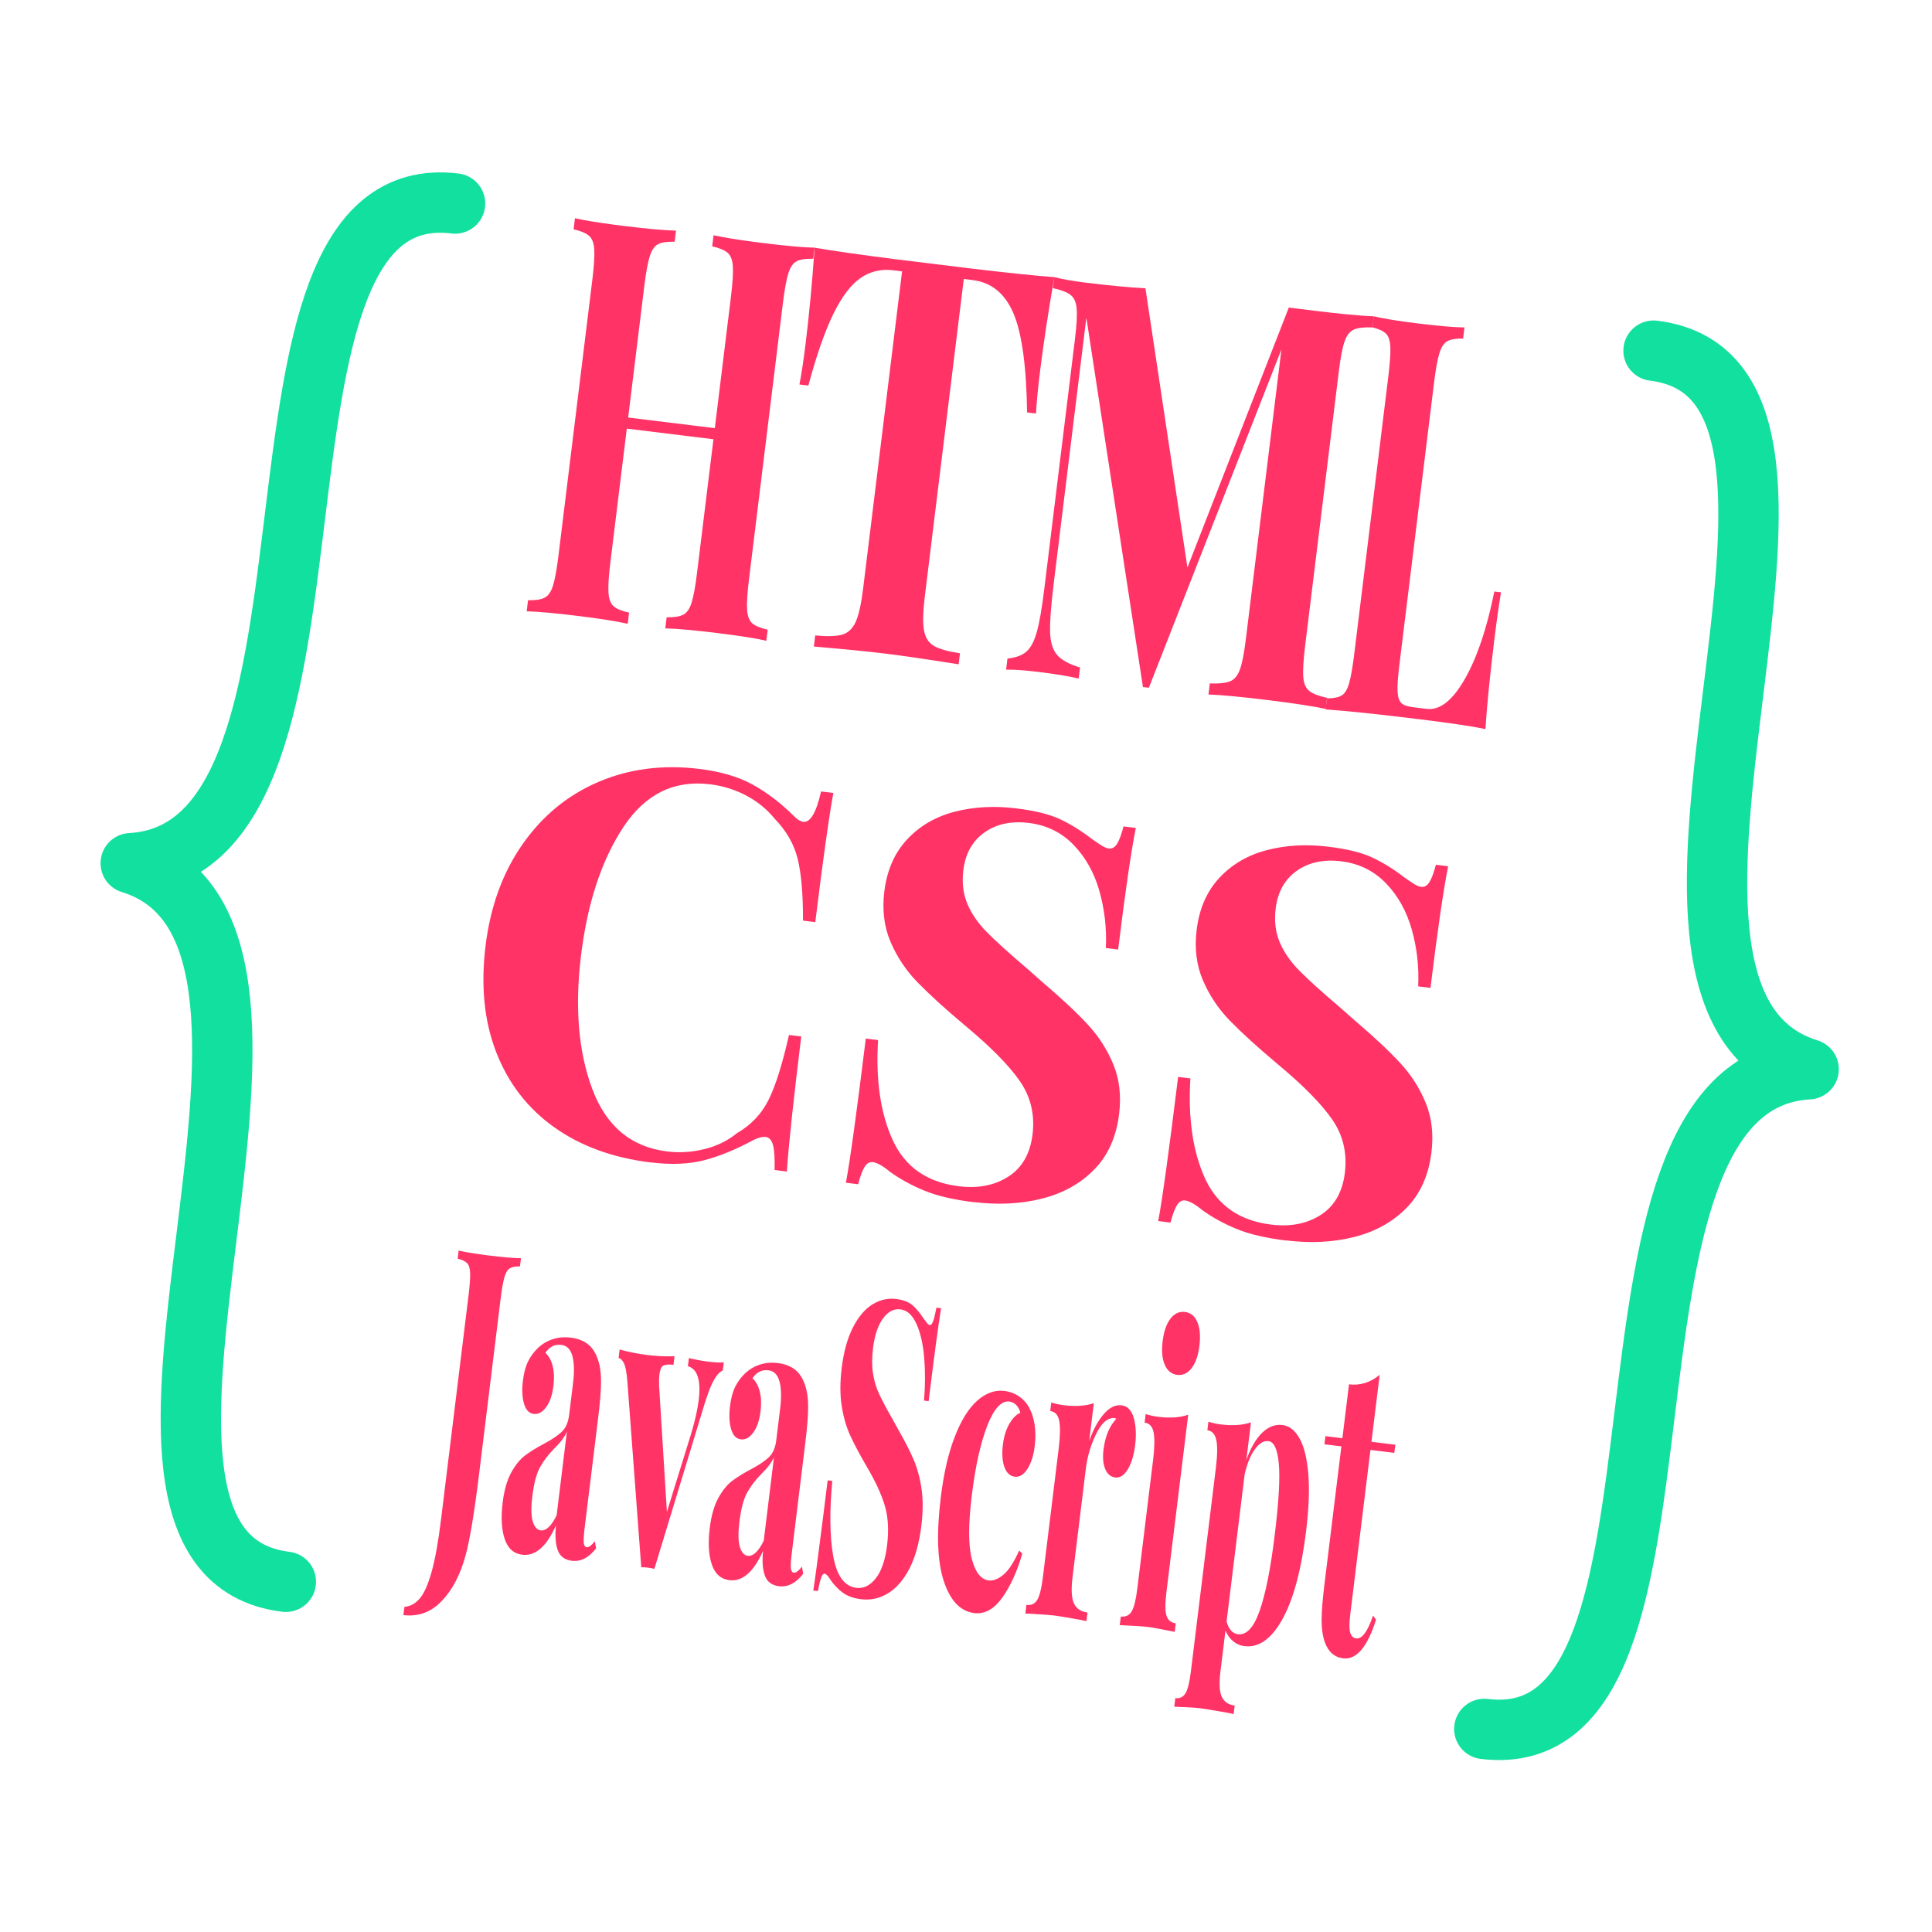
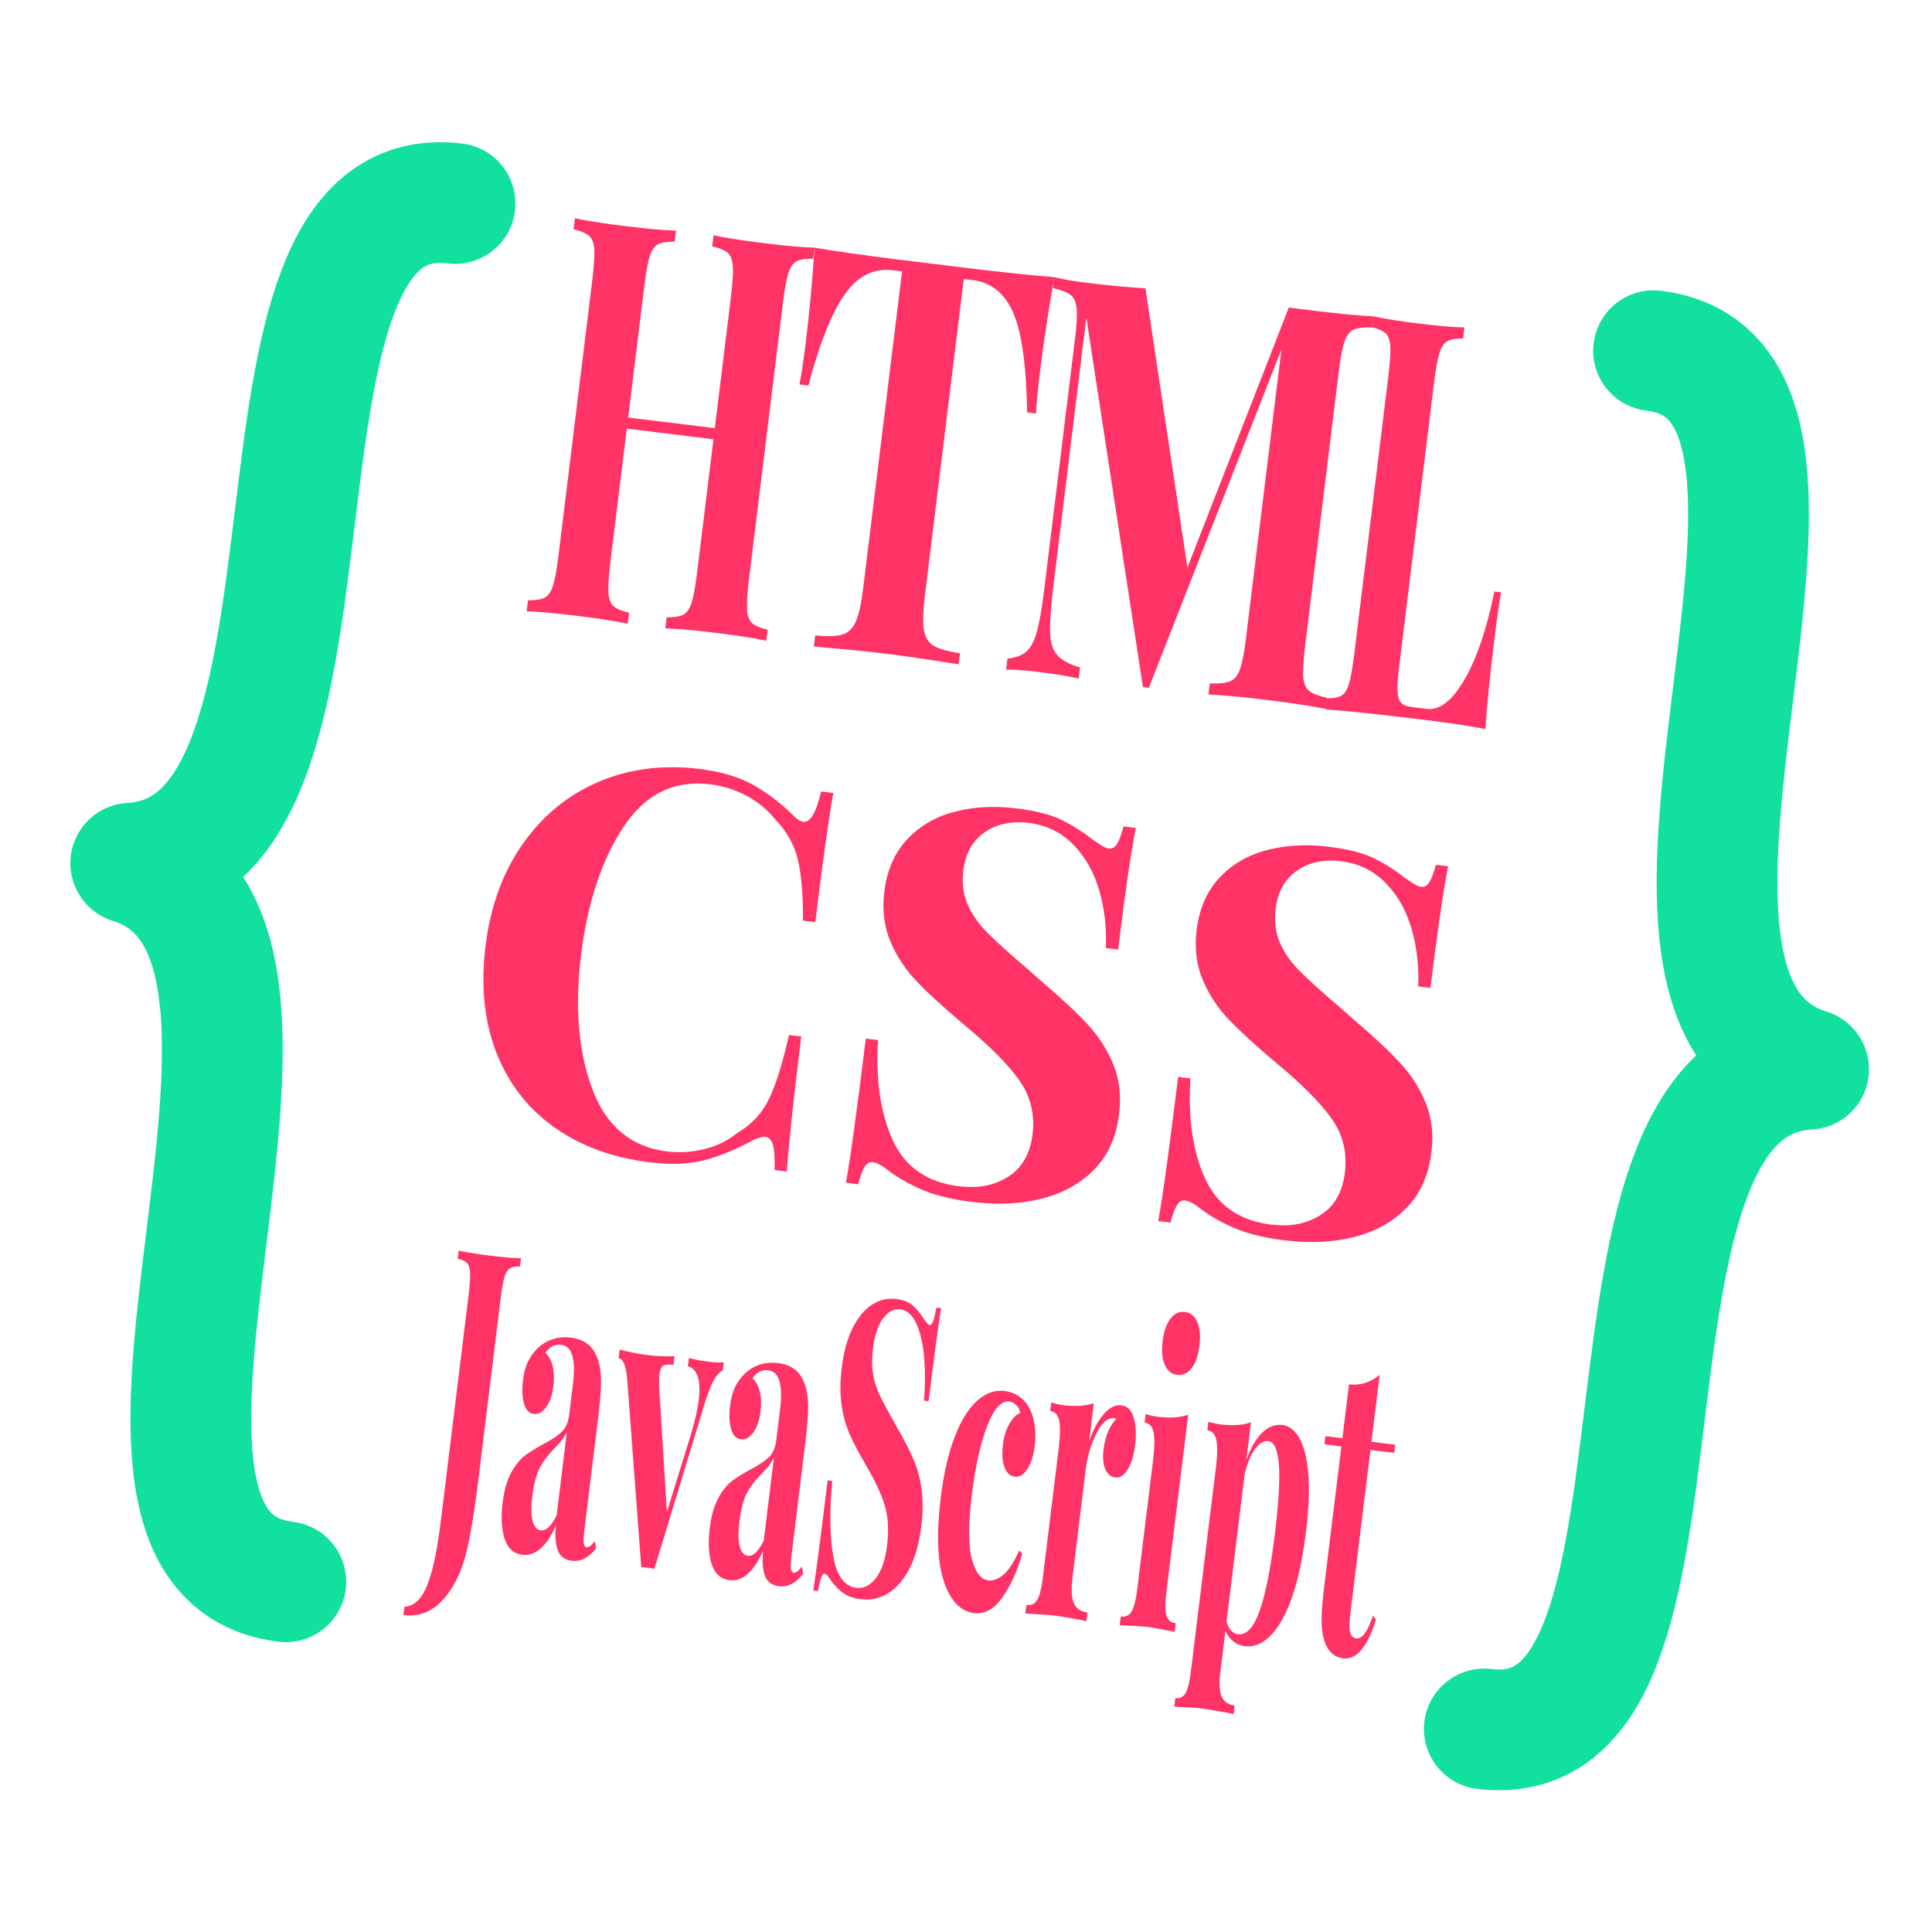
<svg xmlns="http://www.w3.org/2000/svg" height="32" viewBox="0 0 32 32" width="32">
  <g fill="none" fill-rule="evenodd" transform="matrix(.9925462 .1218693 -.1218693 .9925462 3.566786 2.883275)">
-     <path d="m4 0c-4 0 0 10.781-4 11.5 4 .719 0 11.5 4 11.5" stroke="#12e09f" stroke-linecap="round" stroke-linejoin="round" />
-     <path d="m28 0c-4 0 0 10.781-4 11.5 4 .719 0 11.5 4 11.5" stroke="#12e09f" stroke-linecap="round" stroke-linejoin="round" transform="matrix(-1 0 0 1 52 0)" />
+     <path d="m4 0c-4 0 0 10.781-4 11.5 4 .719 0 11.5 4 11.5" stroke="#12e09f" stroke-linecap="round" stroke-linejoin="round" stroke-width="2" />
+     <path d="m28 0c-4 0 0 10.781-4 11.5 4 .719 0 11.5 4 11.5" stroke="#12e09f" stroke-linecap="round" stroke-linejoin="round" stroke-width="2" transform="matrix(-1 0 0 1 52 0)" />
    <g fill="#f36" fill-rule="nonzero">
      <g transform="translate(6 8.8)">
        <path d="m3.151 6.569c.345 0 .64-.049.884-.147s.5-.242.768-.433c.077-.048.14-.071.187-.071.059 0 .106.04.138.12s.058.216.076.406h.205c-.024-.422-.036-1.172-.036-2.249h-.205c-.048.482-.115.848-.201 1.098s-.239.458-.46.625c-.137.143-.305.251-.504.326s-.4.112-.602.112c-.601 0-1.053-.292-1.357-.875s-.455-1.309-.455-2.178c0-.875.146-1.605.437-2.191s.738-.879 1.339-.879c.214 0 .419.037.616.112s.369.183.518.326c.214.173.366.375.455.607s.161.568.214 1.009h.205c0-1.035.012-1.755.036-2.16h-.205c-.036.357-.113.535-.232.535-.048 0-.104-.027-.17-.08-.238-.184-.482-.327-.732-.428s-.553-.152-.91-.152c-.613 0-1.159.14-1.638.419s-.852.672-1.12 1.178-.402 1.086-.402 1.74c0 .672.131 1.251.393 1.736s.629.855 1.102 1.111 1.025.384 1.656.384z" />
        <path d="m8.541 6.569c.411 0 .784-.065 1.12-.196s.602-.326.799-.585.295-.579.295-.959c0-.303-.064-.57-.192-.799s-.293-.43-.495-.602-.479-.375-.83-.607l-.286-.196c-.333-.22-.58-.394-.741-.522s-.286-.269-.375-.424-.134-.336-.134-.544c0-.28.091-.501.272-.665s.418-.245.71-.245c.297 0 .558.091.781.272s.396.418.518.71.195.598.219.919h.205c0-.958.015-1.636.045-2.035h-.205c-.018.137-.042.237-.071.299s-.071.094-.125.094c-.036 0-.079-.012-.129-.036s-.109-.054-.174-.089c-.19-.113-.378-.199-.562-.259s-.431-.089-.741-.089c-.363 0-.696.059-1.0.178s-.546.302-.727.549-.272.549-.272.906c0 .309.068.582.205.817s.312.439.527.611.5.375.857.607c.464.297.803.565 1.017.803s.321.524.321.857c0 .321-.104.568-.312.741s-.473.259-.794.259c-.53 0-.922-.207-1.178-.62s-.405-.953-.446-1.62h-.205c0 1.232-.012 2.035-.036 2.41h.205c.018-.137.042-.237.071-.299s.071-.094.125-.094c.071 0 .173.042.303.125.184.101.387.181.607.241s.497.089.83.089z" />
        <path d="m13.753 6.569c.411 0 .784-.065 1.12-.196s.602-.326.799-.585.295-.579.295-.959c0-.303-.064-.57-.192-.799s-.293-.43-.495-.602-.479-.375-.83-.607l-.286-.196c-.333-.22-.58-.394-.741-.522s-.286-.269-.375-.424-.134-.336-.134-.544c0-.28.091-.501.272-.665s.418-.245.71-.245c.297 0 .558.091.781.272s.396.418.518.71.195.598.219.919h.205c0-.958.015-1.636.045-2.035h-.205c-.018.137-.042.237-.071.299s-.071.094-.125.094c-.036 0-.079-.012-.129-.036s-.109-.054-.174-.089c-.19-.113-.378-.199-.562-.259s-.431-.089-.741-.089c-.363 0-.696.059-1.0.178s-.546.302-.727.549-.272.549-.272.906c0 .309.068.582.205.817s.312.439.527.611.5.375.857.607c.464.297.803.565 1.017.803s.321.524.321.857c0 .321-.104.568-.312.741s-.473.259-.794.259c-.53 0-.922-.207-1.178-.62s-.405-.953-.446-1.62h-.205c0 1.232-.012 2.035-.036 2.41h.205c.018-.137.042-.237.071-.299s.071-.094.125-.094c.071 0 .173.042.303.125.184.101.387.181.607.241s.497.089.83.089z" />
      </g>
      <g transform="translate(6)">
        <path d="m4 6.56v-.185c-.124-.012-.213-.037-.267-.074s-.092-.108-.112-.213c-.02-.105-.03-.275-.03-.51v-4.596c0-.235.01-.405.03-.51.02-.105.057-.176.112-.213s.144-.062.267-.074v-.185c-.178.019-.455.028-.829.028l-.211-.001c-.268-.003-.483-.012-.646-.027v.185c.12.012.208.037.265.074s.095.108.115.213c.02.105.03.275.03.51v2.187h-1.446v-2.187c0-.235.01-.405.03-.51.02-.105.057-.176.112-.213s.144-.062.267-.074v-.185c-.196.019-.471.028-.824.028l-.221-.001c-.279-.003-.492-.012-.641-.027v.185c.12.012.208.037.265.074s.095.108.115.213c.02.105.03.275.03.51v4.596c0 .235-.01.405-.03.51-.02.105-.058.176-.115.213s-.145.062-.265.074v.185c.186-.019.473-.028.862-.028.353 0 .628.009.824.028v-.185c-.124-.012-.213-.037-.267-.074s-.092-.108-.112-.213c-.02-.105-.03-.275-.03-.51v-2.224h1.446v2.224c0 .235-.01.405-.03.51-.02.105-.058.176-.115.213s-.145.062-.265.074v.185c.204-.019.489-.028.857-.028.375 0 .651.009.829.028z" />
        <path d="m7.209 6.56v-.185c-.203-.006-.351-.029-.444-.069-.093-.04-.158-.119-.194-.236-.037-.117-.055-.306-.055-.565v-5.291h.149c.311 0 .556.154.736.463.179.309.321.843.425 1.603h.149c-.013-.179-.019-.414-.019-.704 0-.463.015-.988.045-1.575-.292.014-.739.023-1.342.026h-1.31c-.604-.003-1.053-.012-1.348-.026.03.587.045 1.112.045 1.575 0 .29-.006.525-.019.704h.149c.073-.519.162-.928.266-1.228.104-.3.228-.514.373-.644.145-.13.321-.195.528-.195h.143v5.291c0 .259-.018.448-.055.565-.037.117-.102.196-.194.236-.093.04-.241.063-.444.069v.185c.519-.019.914-.028 1.186-.028.277 0 .687.009 1.232.028z" />
        <path d="m10.384 6.56 1.496-5.829v4.839c0 .234-.012.404-.037.509-.025.105-.071.176-.14.213-.068.037-.177.062-.326.074v.185c.211-.019.538-.028.981-.028.422 0 .747.009.975.028v-.185c-.137-.012-.237-.037-.301-.074s-.108-.108-.13-.213-.034-.274-.034-.509v-4.589c0-.234.011-.404.034-.509.023-.105.065-.176.127-.213s.163-.062.304-.074v-.185c-.228.019-.553.028-.975.028h-.441l-1.142 4.478-1.254-4.506c-.273.019-.6.028-.981.028-.228 0-.408-.009-.54-.028v.185c.137.012.237.037.301.074s.108.108.13.213c.023.105.034.274.034.509v4.164c0 .315-.011.552-.034.712-.023.16-.066.278-.13.352-.064.074-.165.126-.301.157v.185c.132-.019.313-.028.54-.028.286 0 .509.009.671.028v-.185c-.186-.031-.321-.085-.404-.162-.083-.077-.137-.2-.161-.37-.025-.17-.037-.436-.037-.8v-4.432l1.676 5.959z" />
        <path d="m16 6.56c-.022-.383-.034-.871-.034-1.464 0-.334.005-.605.014-.815h-.111c-.048.624-.151 1.124-.31 1.501-.159.377-.347.565-.565.565h-.235c-.09 0-.155-.015-.195-.046-.04-.031-.068-.091-.084-.181-.016-.09-.024-.233-.024-.431v-4.707c0-.235.01-.405.029-.51.019-.105.055-.176.108-.213.053-.037.137-.062.252-.074v-.185c-.176.019-.428.028-.754.028l-.195-.001c-.245-.003-.434-.012-.564-.027v.185c.106.012.183.037.233.074.05.037.083.108.101.213.018.105.026.275.026.51v4.596c0 .235-.009.405-.026.51-.018.105-.051.176-.101.213-.05.037-.127.062-.233.074v.185c.346-.019.868-.028 1.566-.028.516 0 .882.009 1.1.028z" />
      </g>
      <path d="m6 23.31c.247 0 .448-.102.601-.307.154-.204.254-.472.302-.804.038-.268.057-.722.057-1.362v-2.909c0-.173.006-.297.019-.375.012-.077.035-.129.069-.157.034-.027.089-.045.165-.054v-.136c-.124.014-.301.02-.532.02l-.129-.001c-.163-.002-.29-.009-.379-.02v.136c.074.009.129.027.163.054.035.027.058.079.071.157.012.077.019.202.019.375v3.733c0 .372-.016.666-.049.882-.033.216-.08.37-.142.463-.062.093-.14.149-.234.167zm2.662-1.233c.146 0 .27-.084.371-.252l-.034-.116c-.047.077-.088.116-.121.116-.029 0-.049-.023-.059-.068-.01-.045-.015-.123-.015-.232v-1.853c0-.25-.008-.447-.025-.593-.017-.145-.05-.268-.099-.368-.054-.109-.121-.186-.202-.232s-.176-.068-.286-.068c-.106 0-.203.02-.291.061-.089.041-.163.098-.224.17-.063.077-.109.16-.14.249s-.045.196-.045.324c0 .15.021.275.064.375.043.1.103.15.182.15.074 0 .137-.045.189-.136.052-.091.077-.213.077-.368 0-.123-.017-.229-.052-.32-.035-.091-.084-.159-.147-.204.056-.109.138-.163.246-.163.092 0 .16.053.204.16.044.107.066.255.066.446v.531c0 .123-.029.219-.086.29-.057.07-.148.149-.271.235-.117.082-.213.159-.288.232-.075.073-.139.176-.192.31-.053.134-.079.303-.079.507 0 .245.035.443.106.593s.178.225.322.225c.218 0 .383-.184.495-.552.002.168.028.302.077.402.049.1.136.15.259.15zm-.573-.436c-.063 0-.113-.044-.152-.133-.038-.089-.057-.226-.057-.412 0-.213.022-.377.067-.49s.111-.227.199-.341c.088-.109.145-.209.172-.3v1.396c-.065.186-.142.279-.229.279zm1.944.402.492-2.813c.034-.186.069-.324.106-.412.037-.089.079-.146.126-.174v-.136c-.058.014-.145.02-.259.02-.112 0-.22-.007-.323-.02v.136c.164.027.246.207.246.538 0 .154-.018.338-.054.552l-.243 1.349-.384-2.064c-.011-.077-.017-.134-.017-.17 0-.091.016-.146.049-.167.033-.02.087-.031.163-.031v-.143c-.15.023-.296.034-.438.034-.162 0-.321-.011-.478-.034v.143c.034 0 .067.025.099.075.033.05.065.152.096.307l.6 3.011c.025-.005.061-.007.108-.007.049 0 .086.002.111.007zm2.085.034c.146 0 .27-.084.371-.252l-.034-.116c-.047.077-.088.116-.121.116-.029 0-.049-.023-.059-.068-.01-.045-.015-.123-.015-.232v-1.853c0-.25-.008-.447-.025-.593-.017-.145-.05-.268-.099-.368-.054-.109-.121-.186-.202-.232-.081-.045-.176-.068-.286-.068-.106 0-.203.02-.291.061-.089.041-.163.098-.224.17-.063.077-.109.16-.14.249s-.045.196-.045.324c0 .15.021.275.064.375.043.1.103.15.182.15.074 0 .137-.045.189-.136.052-.091.077-.213.077-.368 0-.123-.017-.229-.052-.32-.035-.091-.084-.159-.147-.204.056-.109.138-.163.246-.163.092 0 .16.053.204.16.044.107.066.255.066.446v.531c0 .123-.029.219-.086.29-.057.07-.148.149-.271.235-.117.082-.213.159-.288.232-.075.073-.139.176-.192.31-.053.134-.079.303-.079.507 0 .245.035.443.106.593.071.15.178.225.322.225.218 0 .383-.184.495-.552.002.168.028.302.077.402s.136.15.259.15zm-.573-.436c-.063 0-.113-.044-.152-.133s-.057-.226-.057-.412c0-.213.022-.377.067-.49.045-.114.111-.227.199-.341.088-.109.145-.209.172-.3v1.396c-.065.186-.142.279-.229.279zm1.954.484c.155 0 .296-.05.423-.15s.227-.249.302-.446c.074-.198.111-.442.111-.732 0-.232-.024-.435-.072-.61-.048-.175-.111-.328-.187-.46-.076-.132-.181-.286-.313-.463l-.108-.15c-.126-.168-.219-.301-.28-.399-.061-.098-.108-.205-.142-.324-.034-.118-.051-.257-.051-.416 0-.213.034-.383.103-.507.069-.125.158-.187.268-.187.112 0 .211.069.295.208.084.139.149.319.195.542s.074.456.083.702h.077c0-.731.006-1.249.017-1.553h-.077c-.007.104-.016.181-.027.228s-.027.072-.047.072c-.013 0-.03-.009-.049-.027-.019-.018-.041-.041-.066-.068-.072-.086-.143-.152-.212-.198-.07-.045-.163-.068-.28-.068-.137 0-.263.045-.377.136s-.206.23-.275.419c-.069.188-.103.419-.103.691 0 .236.026.444.077.623s.118.335.199.467c.081.132.189.286.323.463.175.227.303.431.384.613.081.182.121.4.121.654 0 .245-.039.434-.118.565-.079.132-.179.198-.3.198-.2 0-.348-.158-.445-.473s-.153-.728-.168-1.236h-.077l-.001.644c-.002.582-.006.981-.013 1.196h.077c.007-.104.016-.181.027-.228s.027-.072.047-.072c.027 0 .065.032.115.095.07.077.146.139.229.184s.188.068.313.068zm1.88 0c.177 0 .322-.106.435-.317.112-.211.191-.464.236-.76l-.057-.041c-.063.204-.133.347-.211.429-.077.082-.154.123-.231.123-.128 0-.235-.107-.32-.32s-.128-.563-.128-1.049c0-.481.038-.871.113-1.168.075-.297.18-.446.315-.446.043 0 .083.015.12.044.037.03.065.069.083.119-.063.036-.116.104-.158.204-.043.1-.064.218-.064.354 0 .154.024.277.071.368.047.091.11.136.189.136s.143-.051.192-.153c.049-.102.074-.233.074-.392 0-.132-.016-.253-.049-.364s-.078-.203-.136-.276c-.049-.064-.111-.114-.185-.15-.074-.036-.153-.054-.236-.054-.162 0-.305.072-.431.215-.126.143-.225.355-.296.637-.072.282-.108.622-.108 1.022 0 .609.073 1.067.219 1.376.146.309.335.463.566.463zm.883-.097.03-.005c.216-.014.354-.02.414-.02.076 0 .229.007.458.02.02.005.046.007.077.007v-.143c-.11 0-.19-.041-.241-.123-.051-.082-.076-.227-.076-.436v-1.805c0-.191.03-.377.089-.559.06-.182.132-.286.217-.313.013-.009.031-.014.054-.014.018 0 .031.002.04.007-.099.136-.148.313-.148.531 0 .132.022.237.067.317.045.079.106.119.182.119.079 0 .142-.053.19-.16.048-.107.072-.244.072-.412 0-.173-.026-.32-.077-.443s-.128-.184-.229-.184-.192.06-.273.181c-.081.12-.143.278-.185.473v-.634c-.128.064-.292.095-.492.095-.067 0-.137-.007-.209-.02v.143c.081 0 .137.048.168.143s.047.248.047.456v2.146c0 .186-.016.314-.047.385-.031.07-.088.106-.168.106v.143c.027 0 .049-.002.067-.007zm1.974-4.229c.094 0 .169-.047.224-.14.055-.093.083-.221.083-.385s-.028-.292-.083-.385c-.055-.093-.13-.14-.224-.14-.094 0-.169.047-.224.14-.055.093-.083.221-.083.385s.028.292.083.385c.055.093.13.14.224.14zm.478 4.23v-.143c-.079 0-.134-.035-.167-.106-.033-.07-.049-.199-.049-.385v-2.963c-.128.064-.292.095-.492.095-.067 0-.137-.007-.209-.02v.143c.081 0 .137.048.168.143s.047.248.047.456v2.146c0 .186-.016.314-.047.385-.031.07-.088.106-.168.106v.143c.243-.018.399-.027.468-.027.074 0 .223.009.448.027zm1.135 1.233v-.143c-.103 0-.18-.039-.229-.116-.049-.077-.074-.216-.074-.416v-.681c.043.073.094.127.153.163s.123.054.19.054c.24 0 .431-.174.571-.521.14-.347.211-.846.211-1.495 0-.368-.026-.679-.077-.933-.052-.254-.123-.445-.214-.572s-.195-.191-.312-.191c-.121 0-.227.056-.317.167-.09.111-.158.271-.206.48v-.627c-.133.064-.296.095-.492.095-.067 0-.137-.007-.209-.02v.143c.079 0 .134.048.167.143.033.095.049.248.049.456v3.406c0 .177-.015.299-.045.364-.03.066-.083.099-.157.099v.143c.216-.018.357-.027.425-.027.067 0 .226.007.475.02zm-.091-1.322c-.088 0-.158-.061-.212-.184v-2.459c.02-.186.06-.332.12-.436.06-.104.127-.157.204-.157.094 0 .167.118.217.354.051.236.076.631.076 1.185 0 .554-.031.975-.094 1.264s-.166.433-.31.433zm1.779.184c.222 0 .376-.234.462-.702l-.057-.061c-.056.272-.133.409-.229.409-.052 0-.089-.028-.113-.085-.024-.057-.035-.153-.035-.29v-2.752h.398v-.136h-.398v-1.117c-.137.145-.299.218-.485.218v.899h-.283v.136h.283v2.302c0 .25.008.446.025.589.017.143.049.262.096.358.076.154.189.232.337.232z" />
    </g>
  </g>
</svg>
